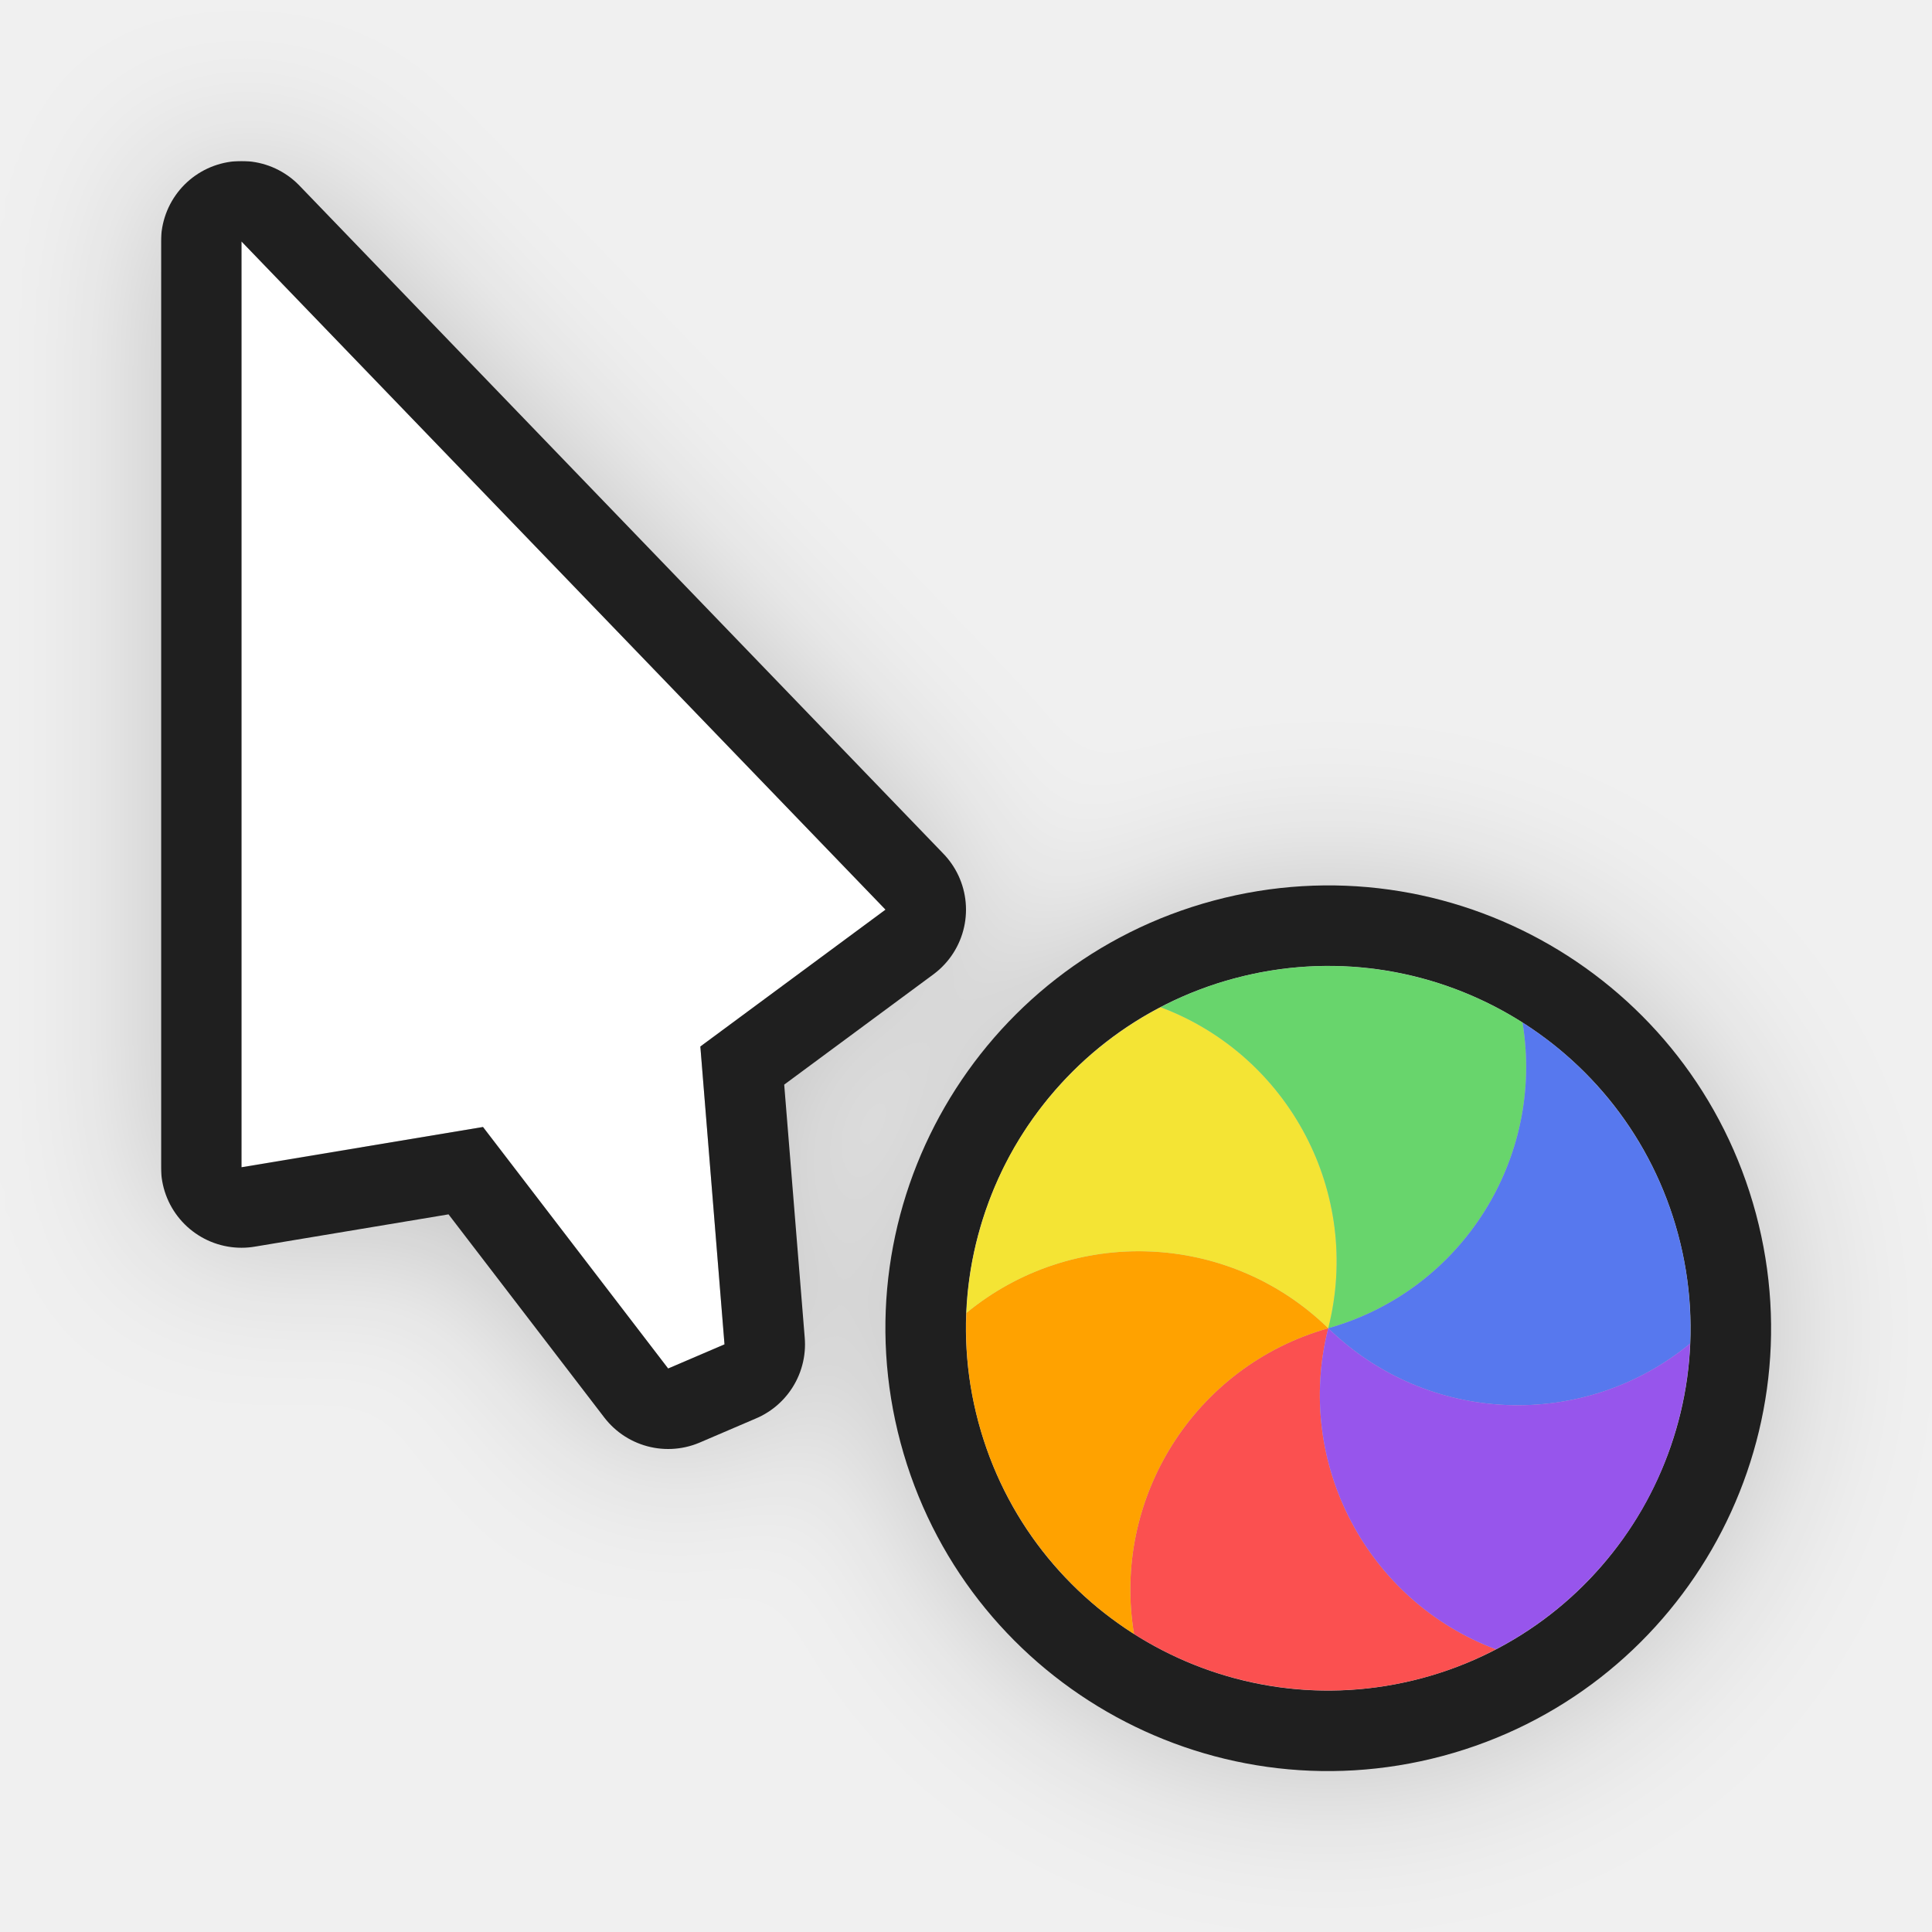
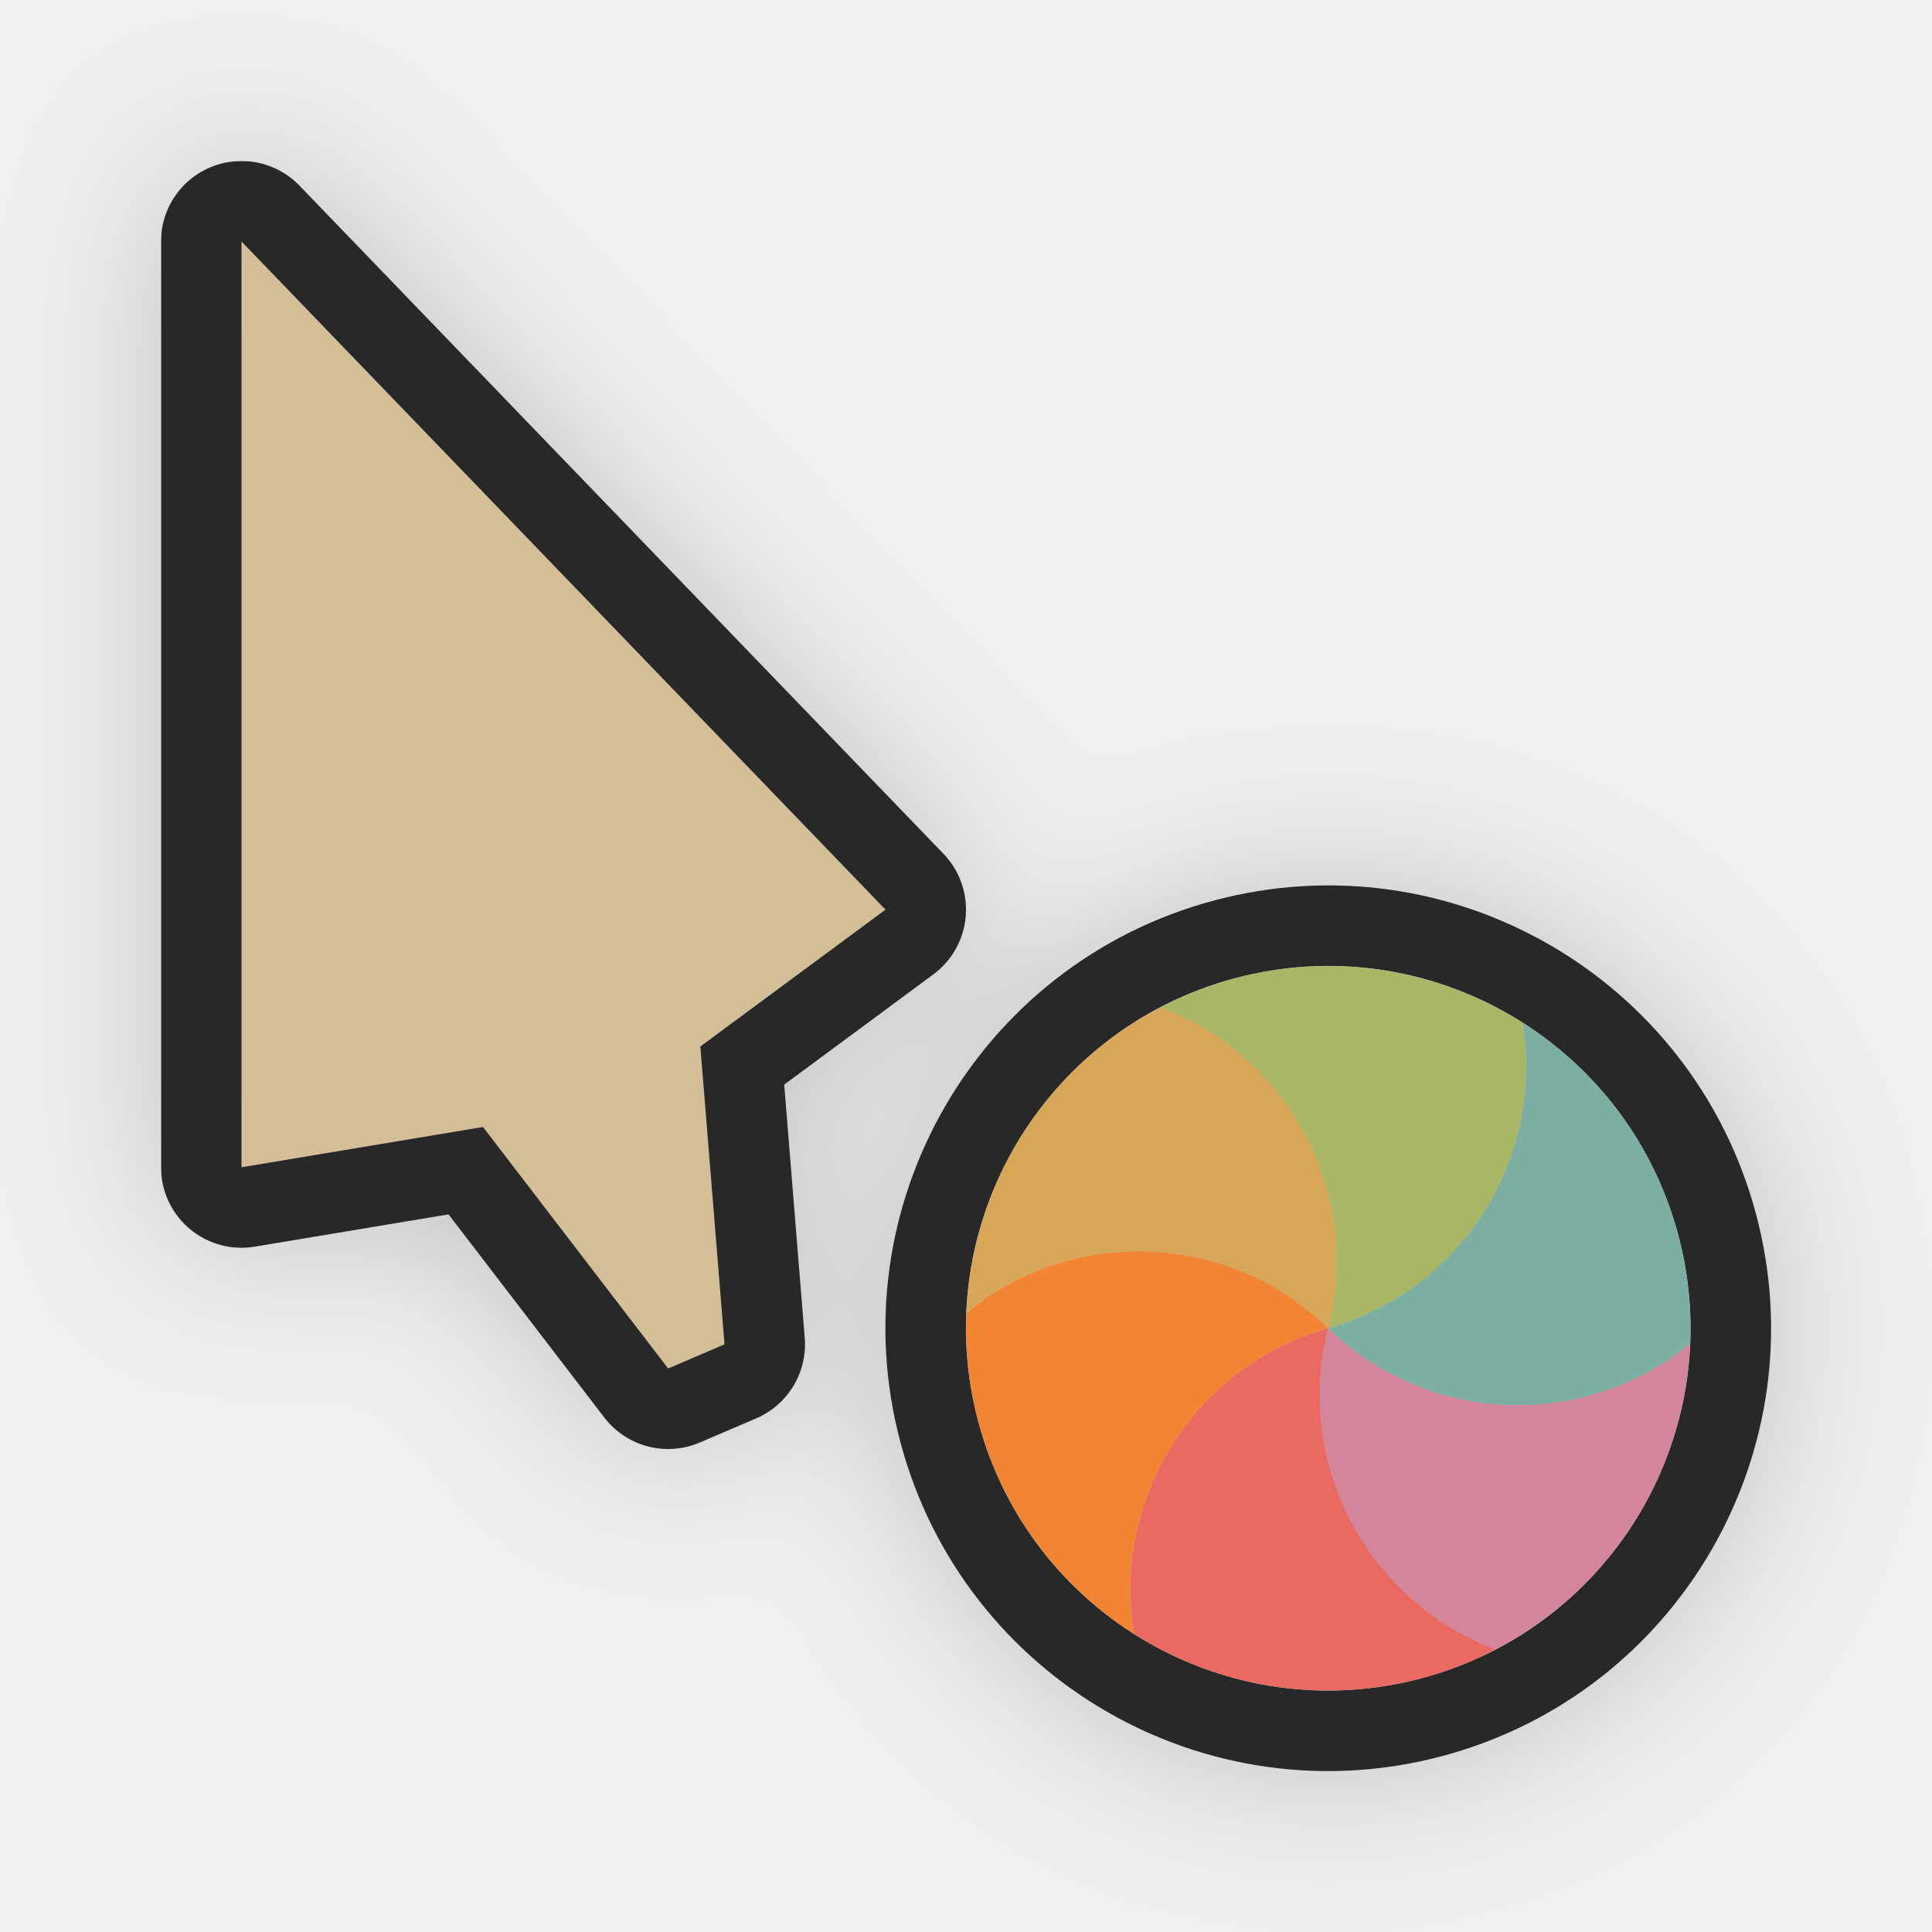
<svg xmlns="http://www.w3.org/2000/svg" width="24" height="24" viewBox="0 0 24 24" fill="none">
-   <g filter="url(#filter0_d_197_3748)">
+   <g clip-path="url(#clip0_197_3748)" filter="url(#filter0_d_197_3748)">
    <mask id="path-1-outside-1_197_3748" maskUnits="userSpaceOnUse" x="2" y="2" width="10" height="16" fill="black">
      <rect fill="white" x="2" y="2" width="10" height="16" />
      <path d="M11 11.3L3 3L3 14.5L6 14L8.3 17L9 16.7L8.7 13L11 11.3Z" />
    </mask>
-     <path d="M11 11.3L3 3L3 14.5L6 14L8.3 17L9 16.7L8.7 13L11 11.3Z" fill="white" />
-     <path d="M11 11.3L3 3L3 14.5L6 14L8.3 17L9 16.7L8.7 13L11 11.3Z" stroke="#1F1F1F" stroke-width="2" stroke-linejoin="round" mask="url(#path-1-outside-1_197_3748)" />
-     <circle cx="16.5" cy="16.5" r="5" transform="rotate(165 16.5 16.5)" stroke="#1F1F1F" stroke-linejoin="round" />
-     <path d="M18.583 20.488C18.424 20.571 18.261 20.645 18.093 20.708C17.954 20.761 17.811 20.807 17.665 20.846C17.276 20.95 16.885 21 16.5 21C16.116 21 15.725 20.95 15.335 20.846C15.189 20.807 15.046 20.761 14.907 20.708C14.62 20.599 14.346 20.462 14.087 20.298C13.808 18.619 14.833 16.97 16.5 16.5C16.074 18.178 16.989 19.891 18.583 20.488Z" fill="#FB5050" />
-     <path d="M14.087 20.298C13.936 20.202 13.791 20.097 13.652 19.984C13.537 19.89 13.426 19.789 13.319 19.682C13.034 19.397 12.795 19.083 12.603 18.75C12.411 18.417 12.258 18.054 12.154 17.665C12.115 17.518 12.083 17.371 12.059 17.225C12.01 16.922 11.992 16.615 12.005 16.309C13.319 15.228 15.26 15.291 16.5 16.5C14.833 16.97 13.808 18.619 14.087 20.298Z" fill="#FFA200" />
-     <path d="M12.005 16.31C12.012 16.131 12.03 15.952 12.059 15.775C12.083 15.629 12.115 15.482 12.154 15.336C12.258 14.947 12.41 14.583 12.602 14.25C12.795 13.917 13.034 13.604 13.319 13.319C13.426 13.211 13.537 13.111 13.652 13.017C13.89 12.823 14.146 12.653 14.418 12.512C16.011 13.109 16.926 14.822 16.5 16.5C15.259 15.292 13.319 15.228 12.005 16.31Z" fill="#F4E434" />
-     <path d="M14.417 12.512C14.576 12.429 14.739 12.355 14.907 12.292C15.046 12.239 15.189 12.193 15.335 12.154C15.724 12.05 16.115 12 16.5 12C16.884 12 17.275 12.05 17.665 12.154C17.811 12.193 17.954 12.239 18.093 12.292C18.38 12.401 18.654 12.538 18.913 12.702C19.192 14.381 18.167 16.03 16.5 16.5C16.926 14.822 16.011 13.109 14.417 12.512Z" fill="#68D56C" />
-     <path d="M18.913 12.702C19.064 12.798 19.209 12.903 19.348 13.016C19.463 13.111 19.574 13.211 19.681 13.318C19.966 13.603 20.205 13.917 20.397 14.25C20.589 14.583 20.742 14.946 20.846 15.335C20.885 15.482 20.917 15.629 20.941 15.775C20.99 16.078 21.008 16.385 20.995 16.691C19.681 17.772 17.74 17.708 16.5 16.5C18.167 16.03 19.192 14.381 18.913 12.702Z" fill="#5778EE" />
-     <path d="M20.995 16.69C20.988 16.869 20.97 17.048 20.941 17.225C20.917 17.371 20.885 17.518 20.846 17.664C20.742 18.053 20.59 18.417 20.398 18.75C20.205 19.083 19.966 19.396 19.681 19.681C19.574 19.789 19.463 19.889 19.348 19.983C19.11 20.177 18.854 20.347 18.582 20.488C16.989 19.891 16.074 18.178 16.5 16.5C17.741 17.708 19.681 17.772 20.995 16.69Z" fill="#9755EC" />
+     <path d="M11 11.3L3 3L3 14.5L6 14L8.3 17L9 16.7L8.7 13L11 11.3Z" fill="#D4BE98" />
+     <path d="M11 11.3L3 3L3 14.5L6 14L8.3 17L9 16.7L8.7 13L11 11.3Z" stroke="#282828" stroke-width="2" stroke-linejoin="round" mask="url(#path-1-outside-1_197_3748)" />
+     <circle cx="16.5" cy="16.5" r="5" transform="rotate(165 16.5 16.5)" stroke="#282828" stroke-linejoin="round" />
+     <path d="M18.583 20.488C18.424 20.571 18.261 20.645 18.093 20.708C17.954 20.761 17.811 20.807 17.665 20.846C17.276 20.95 16.885 21 16.5 21C16.116 21 15.725 20.95 15.335 20.846C15.189 20.807 15.046 20.761 14.907 20.708C14.62 20.599 14.346 20.462 14.087 20.298C13.808 18.619 14.833 16.97 16.5 16.5C16.074 18.178 16.989 19.891 18.583 20.488Z" fill="#EA6962" />
+     <path d="M14.087 20.298C13.936 20.202 13.791 20.097 13.652 19.984C13.537 19.89 13.426 19.789 13.319 19.682C13.034 19.397 12.795 19.083 12.603 18.75C12.411 18.417 12.258 18.054 12.154 17.665C12.115 17.518 12.083 17.371 12.059 17.225C12.01 16.922 11.992 16.615 12.005 16.309C13.319 15.228 15.26 15.291 16.5 16.5C14.833 16.97 13.808 18.619 14.087 20.298Z" fill="#F28534" />
+     <path d="M12.005 16.31C12.012 16.131 12.03 15.952 12.059 15.775C12.083 15.629 12.115 15.482 12.154 15.336C12.258 14.947 12.41 14.583 12.602 14.25C12.795 13.917 13.034 13.604 13.319 13.319C13.426 13.211 13.537 13.111 13.652 13.017C13.89 12.823 14.146 12.653 14.418 12.512C16.011 13.109 16.926 14.822 16.5 16.5C15.259 15.292 13.319 15.228 12.005 16.31Z" fill="#D8A657" />
+     <path d="M14.417 12.512C14.576 12.429 14.739 12.355 14.907 12.292C15.046 12.239 15.189 12.193 15.335 12.154C15.724 12.05 16.115 12 16.5 12C16.884 12 17.275 12.05 17.665 12.154C17.811 12.193 17.954 12.239 18.093 12.292C18.38 12.401 18.654 12.538 18.913 12.702C19.192 14.381 18.167 16.03 16.5 16.5C16.926 14.822 16.011 13.109 14.417 12.512Z" fill="#A9B665" />
+     <path d="M18.913 12.702C19.064 12.798 19.209 12.903 19.348 13.016C19.463 13.111 19.574 13.211 19.681 13.318C19.966 13.603 20.205 13.917 20.397 14.25C20.589 14.583 20.742 14.946 20.846 15.335C20.885 15.482 20.917 15.629 20.941 15.775C20.99 16.078 21.008 16.385 20.995 16.691C19.681 17.772 17.74 17.708 16.5 16.5C18.167 16.03 19.192 14.381 18.913 12.702Z" fill="#7DAEA3" />
+     <path d="M20.995 16.69C20.988 16.869 20.97 17.048 20.941 17.225C20.917 17.371 20.885 17.518 20.846 17.664C20.742 18.053 20.59 18.417 20.398 18.75C20.205 19.083 19.966 19.396 19.681 19.681C19.574 19.789 19.463 19.889 19.348 19.983C19.11 20.177 18.854 20.347 18.582 20.488C16.989 19.891 16.074 18.178 16.5 16.5C17.741 17.708 19.681 17.772 20.995 16.69Z" fill="#D3869B" />
  </g>
  <defs>
    <filter id="filter0_d_197_3748" x="-2" y="-2" width="28" height="28" filterUnits="userSpaceOnUse" color-interpolation-filters="sRGB">
      <feFlood flood-opacity="0" result="BackgroundImageFix" />
      <feColorMatrix in="SourceAlpha" type="matrix" values="0 0 0 0 0 0 0 0 0 0 0 0 0 0 0 0 0 0 127 0" result="hardAlpha" />
      <feOffset />
      <feGaussianBlur stdDeviation="1" />
      <feColorMatrix type="matrix" values="0 0 0 0 0 0 0 0 0 0 0 0 0 0 0 0 0 0 0.2 0" />
      <feBlend mode="normal" in2="BackgroundImageFix" result="effect1_dropShadow_197_3748" />
      <feBlend mode="normal" in="SourceGraphic" in2="effect1_dropShadow_197_3748" result="shape" />
    </filter>
+     <clipPath id="clip0_197_3748">
+       <rect width="24" height="24" fill="white" />
+     </clipPath>
  </defs>
</svg>
